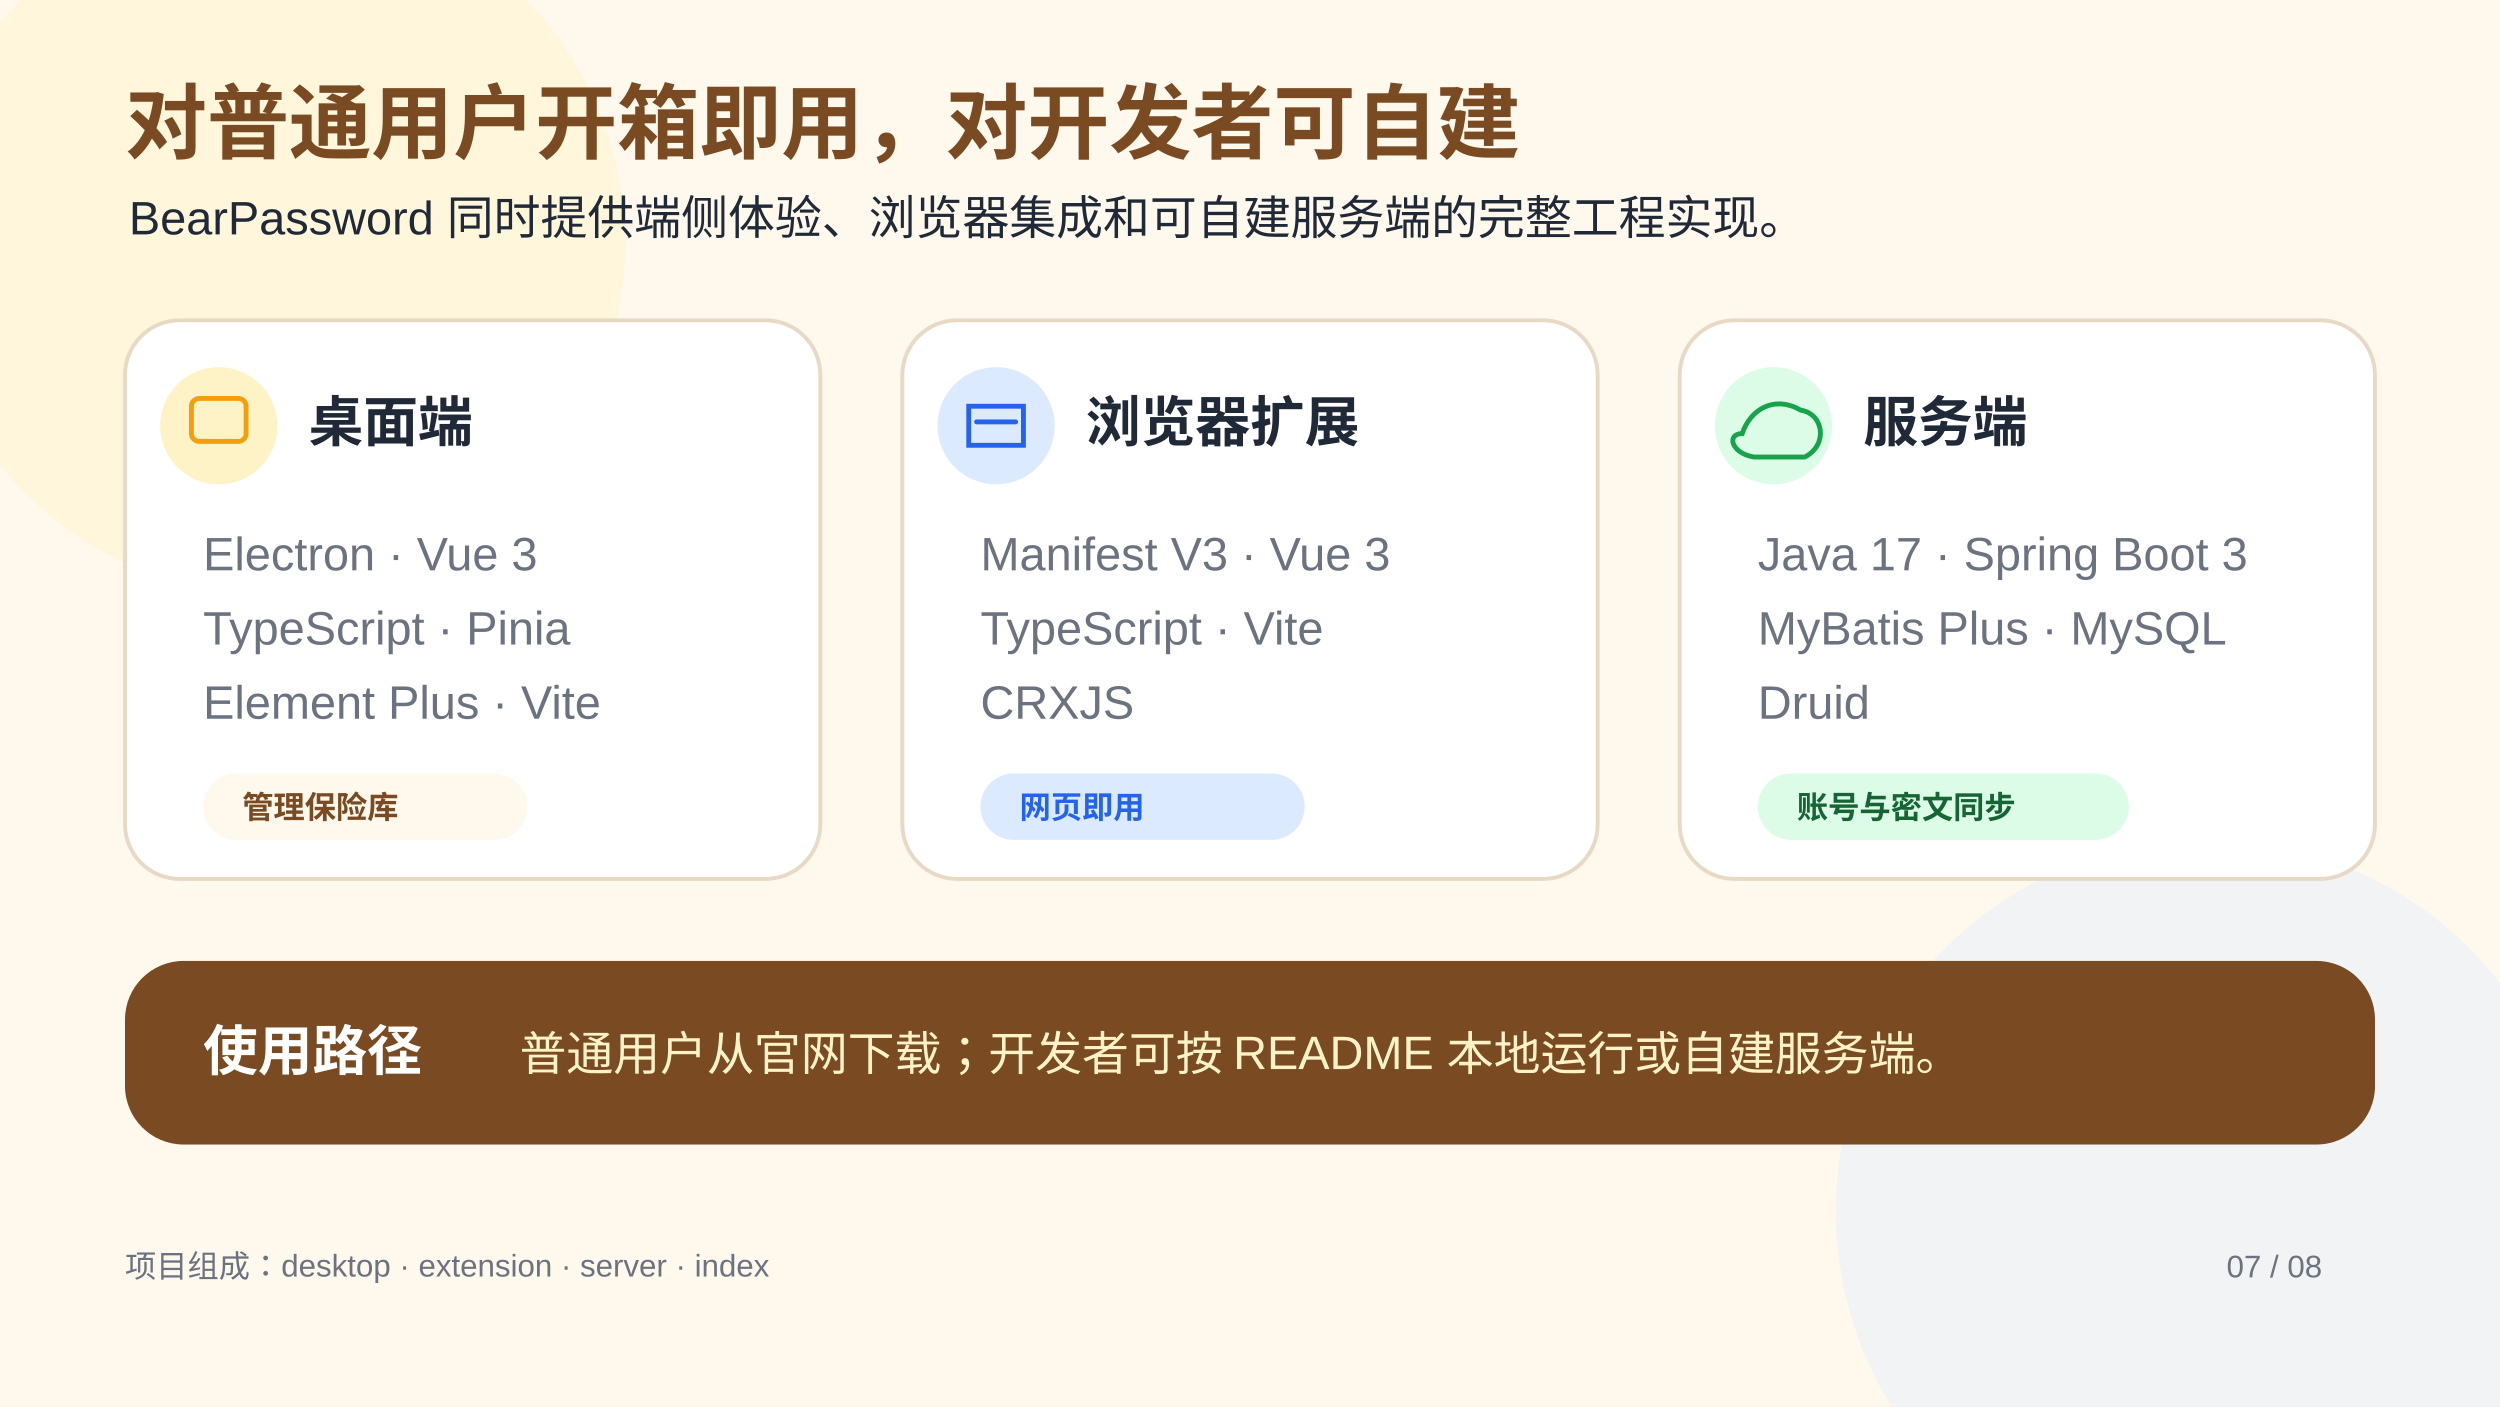
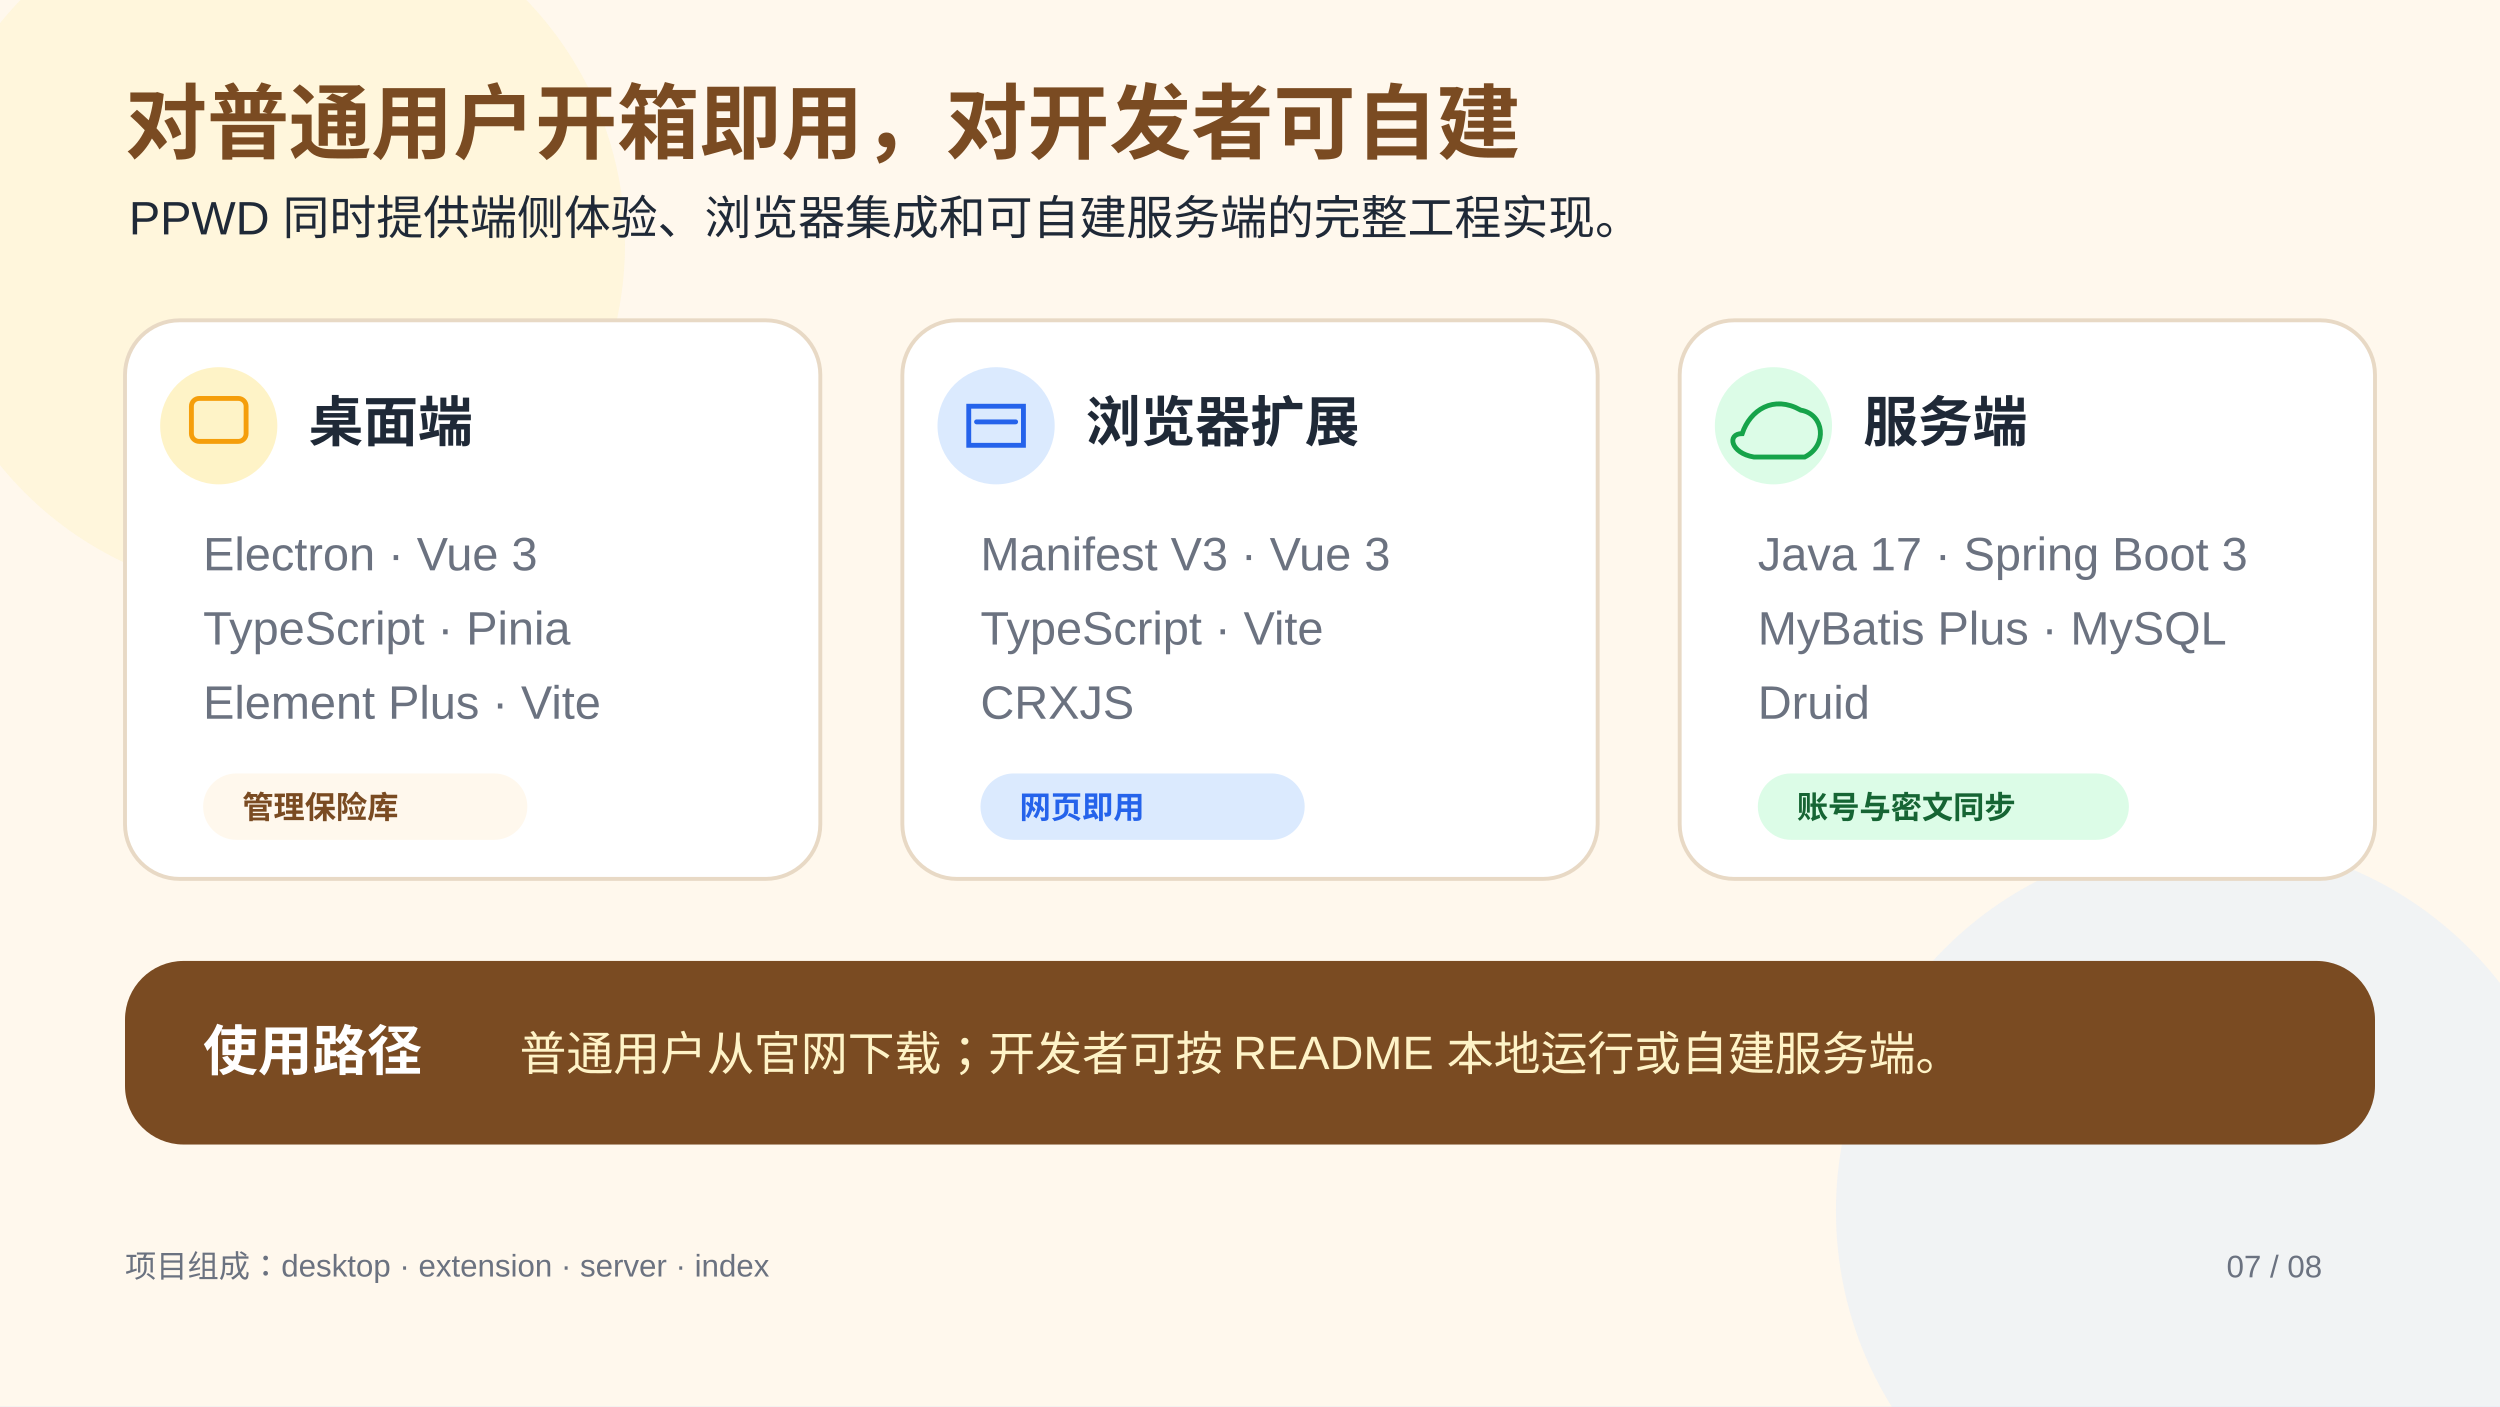
<svg xmlns="http://www.w3.org/2000/svg" width="1280" height="720" viewBox="0 0 1280 720">
  <g id="background">
    <rect x="0" y="0" width="1280" height="720" fill="#FFF8ED" />
    <circle cx="140" cy="125" r="180" fill="#FEF3C7" opacity="0.45" />
    <circle cx="1130" cy="620" r="190" fill="#DBEAFE" opacity="0.38" />
  </g>
  <g id="header">
    <text x="64" y="78" font-family="Microsoft YaHei, PingFang SC, Arial, sans-serif" font-size="42" font-weight="800" fill="#7A4B22">对普通用户开箱即用，对开发者可自建</text>
-     <text x="66" y="120" font-family="Microsoft YaHei, PingFang SC, Arial, sans-serif" font-size="24" fill="#1F2937">BearPassword 同时提供端侧体验、浏览器集成和可自建服务端的完整工程实现。</text>
+     <text x="66" y="120" font-family="Microsoft YaHei, PingFang SC, Arial, sans-serif" font-size="24" fill="#1F2937">PPWD 同时提供端侧体验、浏览器集成和可自建服务端的完整工程实现。</text>
  </g>
  <g id="tech-column-desktop">
    <path fill="#FFFFFF" stroke="#E8D9C5" stroke-width="2" d="M92,164 H392 A28,28 0 0 1 420,192 V422 A28,28 0 0 1 392,450 H92 A28,28 0 0 1 64,422 V192 A28,28 0 0 1 92,164 Z" />
    <circle cx="112" cy="218" r="30" fill="#FEF3C7" />
    <path fill="none" stroke="#F59E0B" stroke-width="2.5" d="M102,204 H122 A4,4 0 0 1 126,208 V222 A4,4 0 0 1 122,226 H102 A4,4 0 0 1 98,222 V208 A4,4 0 0 1 102,204 Z" />
    <text x="158" y="226" font-family="Microsoft YaHei, PingFang SC, Arial, sans-serif" font-size="28" font-weight="800" fill="#1F2937">桌面端</text>
    <text x="104" y="292" font-family="Microsoft YaHei, PingFang SC, Arial, sans-serif" font-size="24" fill="#6B7280">Electron · Vue 3</text>
    <text x="104" y="330" font-family="Microsoft YaHei, PingFang SC, Arial, sans-serif" font-size="24" fill="#6B7280">TypeScript · Pinia</text>
    <text x="104" y="368" font-family="Microsoft YaHei, PingFang SC, Arial, sans-serif" font-size="24" fill="#6B7280">Element Plus · Vite</text>
    <path fill="#FFF8ED" d="M121,396 H253 A17,17 0 0 1 270,413 V413 A17,17 0 0 1 253,430 H121 A17,17 0 0 1 104,413 V413 A17,17 0 0 1 121,396 Z" />
    <text x="124" y="419" font-family="Microsoft YaHei, PingFang SC, Arial, sans-serif" font-size="16" font-weight="800" fill="#7A4B22">管理保险库</text>
  </g>
  <g id="tech-column-extension">
    <path fill="#FFFFFF" stroke="#E8D9C5" stroke-width="2" d="M490,164 H790 A28,28 0 0 1 818,192 V422 A28,28 0 0 1 790,450 H490 A28,28 0 0 1 462,422 V192 A28,28 0 0 1 490,164 Z" />
    <circle cx="510" cy="218" r="30" fill="#DBEAFE" />
    <path d="M496 208 L524 208 L524 228 L496 228 Z M500 216 L520 216" fill="none" stroke="#2563EB" stroke-width="2.5" stroke-linecap="round" />
    <text x="556" y="226" font-family="Microsoft YaHei, PingFang SC, Arial, sans-serif" font-size="28" font-weight="800" fill="#1F2937">浏览器扩展</text>
    <text x="502" y="292" font-family="Microsoft YaHei, PingFang SC, Arial, sans-serif" font-size="24" fill="#6B7280">Manifest V3 · Vue 3</text>
    <text x="502" y="330" font-family="Microsoft YaHei, PingFang SC, Arial, sans-serif" font-size="24" fill="#6B7280">TypeScript · Vite</text>
    <text x="502" y="368" font-family="Microsoft YaHei, PingFang SC, Arial, sans-serif" font-size="24" fill="#6B7280">CRXJS</text>
    <path fill="#DBEAFE" d="M519,396 H651 A17,17 0 0 1 668,413 V413 A17,17 0 0 1 651,430 H519 A17,17 0 0 1 502,413 V413 A17,17 0 0 1 519,396 Z" />
    <text x="522" y="419" font-family="Microsoft YaHei, PingFang SC, Arial, sans-serif" font-size="16" font-weight="800" fill="#2563EB">网页即用</text>
  </g>
  <g id="tech-column-server">
    <path fill="#FFFFFF" stroke="#E8D9C5" stroke-width="2" d="M888,164 H1188 A28,28 0 0 1 1216,192 V422 A28,28 0 0 1 1188,450 H888 A28,28 0 0 1 860,422 V192 A28,28 0 0 1 888,164 Z" />
    <circle cx="908" cy="218" r="30" fill="#DCFCE7" />
    <path d="M892 222 C896 210 908 202 922 210 C934 212 936 228 924 234 L898 234 C886 232 884 222 892 222 Z" fill="none" stroke="#16A34A" stroke-width="2.5" />
    <text x="954" y="226" font-family="Microsoft YaHei, PingFang SC, Arial, sans-serif" font-size="28" font-weight="800" fill="#1F2937">服务端</text>
    <text x="900" y="292" font-family="Microsoft YaHei, PingFang SC, Arial, sans-serif" font-size="24" fill="#6B7280">Java 17 · Spring Boot 3</text>
    <text x="900" y="330" font-family="Microsoft YaHei, PingFang SC, Arial, sans-serif" font-size="24" fill="#6B7280">MyBatis Plus · MySQL</text>
    <text x="900" y="368" font-family="Microsoft YaHei, PingFang SC, Arial, sans-serif" font-size="24" fill="#6B7280">Druid</text>
    <path fill="#DCFCE7" d="M917,396 H1073 A17,17 0 0 1 1090,413 V413 A17,17 0 0 1 1073,430 H917 A17,17 0 0 1 900,413 V413 A17,17 0 0 1 917,396 Z" />
    <text x="920" y="419" font-family="Microsoft YaHei, PingFang SC, Arial, sans-serif" font-size="16" font-weight="800" fill="#166534">账号与密文同步</text>
  </g>
  <g id="deployment-bar">
    <path fill="#7A4B22" d="M94,492 H1186 A30,30 0 0 1 1216,522 V556 A30,30 0 0 1 1186,586 H94 A30,30 0 0 1 64,556 V522 A30,30 0 0 1 94,492 Z" />
    <text x="104" y="548" font-family="Microsoft YaHei, PingFang SC, Arial, sans-serif" font-size="28" font-weight="800" fill="#FFFFFF">使用路径</text>
    <text x="266" y="548" font-family="Microsoft YaHei, PingFang SC, Arial, sans-serif" font-size="24" fill="#FEF3C7">普通用户从官网下载；开发者可按 README 本地运行或自建服务端。</text>
  </g>
  <g id="footer">
    <text x="64" y="654" font-family="Microsoft YaHei, PingFang SC, Arial, sans-serif" font-size="16" fill="#6B7280">项目组成：desktop · extension · server · index</text>
    <text x="1140" y="654" font-family="Microsoft YaHei, PingFang SC, Arial, sans-serif" font-size="16" fill="#6B7280">07 / 08</text>
  </g>
</svg>
